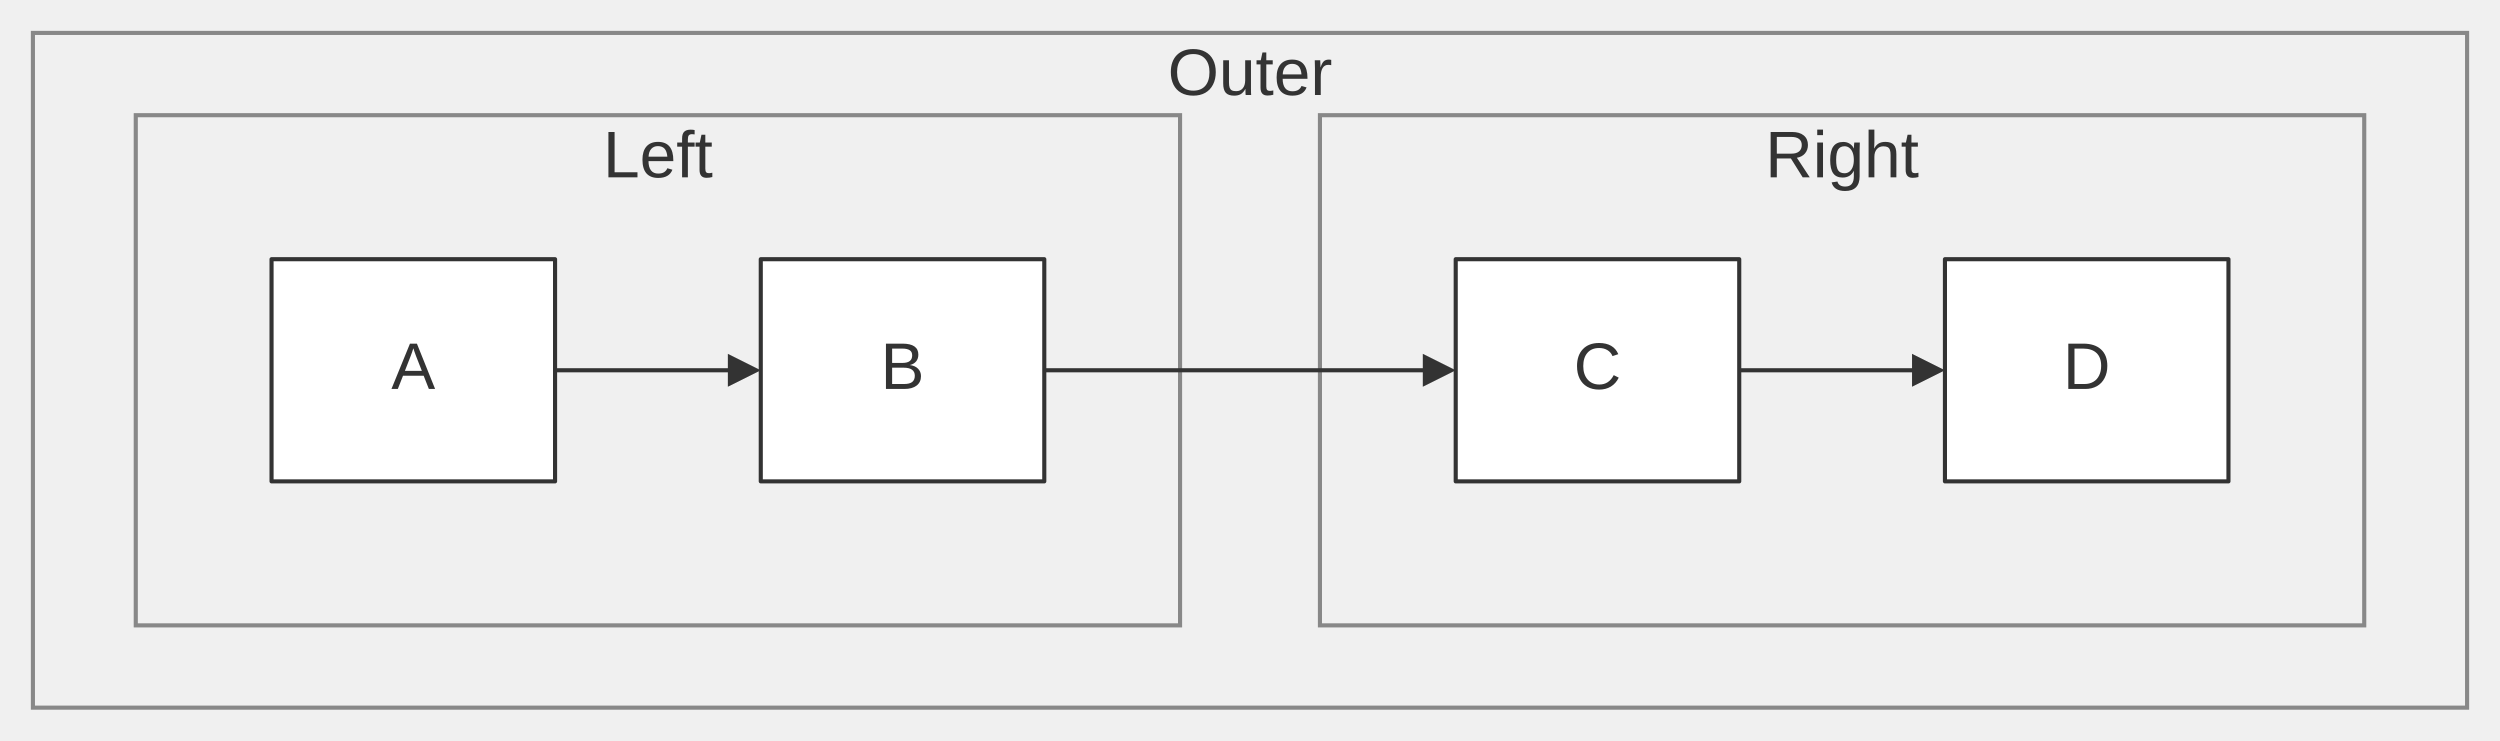
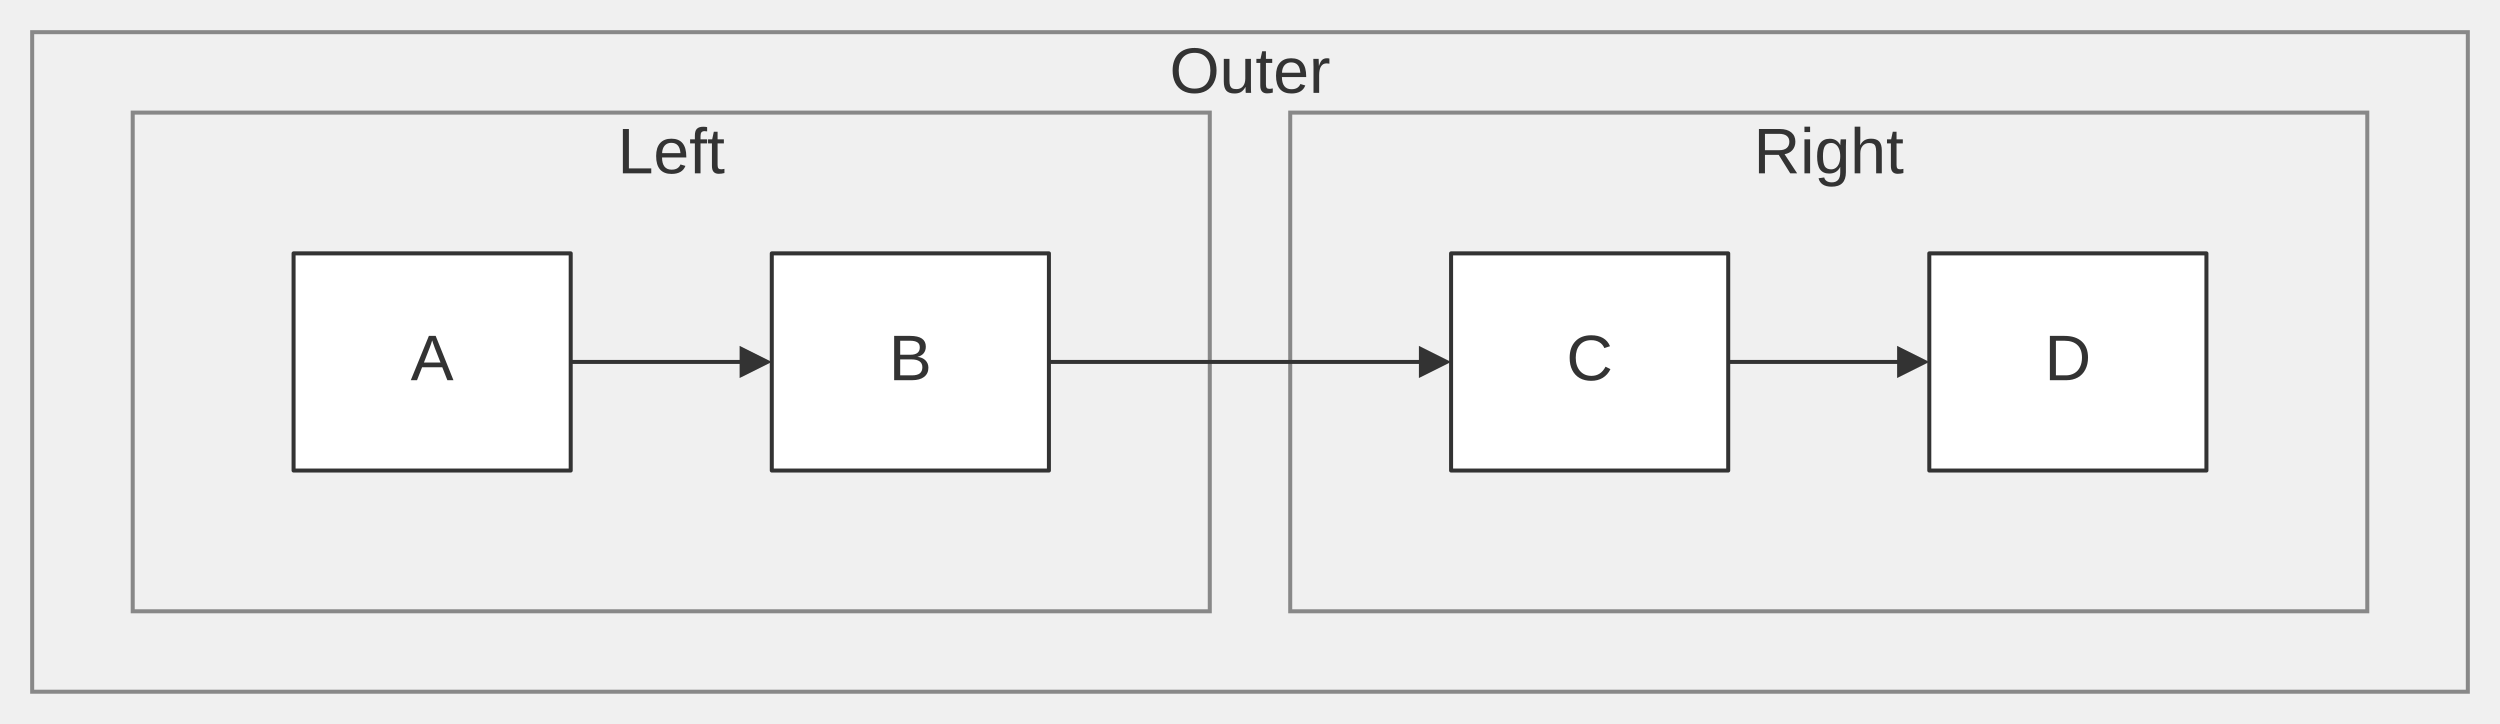
- <svg xmlns="http://www.w3.org/2000/svg" width="100%" viewBox="0 0 607.64 180.00" style="max-width: 607.64px; background-color: transparent;" font-family="&quot;trebuchet ms&quot;, verdana, arial, sans-serif" font-size="16.00">
+ <svg xmlns="http://www.w3.org/2000/svg" width="100%" viewBox="0 0 621.64 180.00" style="max-width: 621.64px; background-color: transparent;" font-family="&quot;trebuchet ms&quot;, verdana, arial, sans-serif" font-size="16.00">
  <defs>
    <marker id="arrowhead" viewBox="0 0 10.00 10.00" refX="5.00" refY="5.00" markerWidth="8.00" markerHeight="8.00" orient="auto-start-reverse" markerUnits="userSpaceOnUse">
      <path d="M 0 0 L 10.00 5.00 L 0 10.00 z" fill="#333" />
    </marker>
  </defs>
-   <g transform="translate(8.00,0.00)">
+   <g transform="translate(15.00,0.00)">
    <g class="clusters">
-       <rect class="subgraph" x="0.00" y="8.00" width="591.64" height="164.00" fill="none" stroke="#888" stroke-width="1.00" />
+       <rect class="subgraph" x="-7.00" y="8.00" width="605.64" height="164.00" fill="none" stroke="#888" stroke-width="1.00" />
      <text x="295.82" y="12.00" text-anchor="middle" dominant-baseline="hanging" fill="#333">Outer</text>
-       <rect class="subgraph" x="25.00" y="28.00" width="253.82" height="124.00" fill="none" stroke="#888" stroke-width="1.00" />
+       <rect class="subgraph" x="18.00" y="28.00" width="267.82" height="124.00" fill="none" stroke="#888" stroke-width="1.00" />
      <text x="151.91" y="32.00" text-anchor="middle" dominant-baseline="hanging" fill="#333">Left</text>
-       <rect class="subgraph" x="312.82" y="28.00" width="253.82" height="124.00" fill="none" stroke="#888" stroke-width="1.00" />
+       <rect class="subgraph" x="305.82" y="28.00" width="267.82" height="124.00" fill="none" stroke="#888" stroke-width="1.00" />
      <text x="439.73" y="32.00" text-anchor="middle" dominant-baseline="hanging" fill="#333">Right</text>
    </g>
    <g class="edgePaths">
      <path d="M126.91,90.00 L131.08,90.00 C135.24,90.00 143.58,90.00 151.24,90.00 C158.91,90.00 165.91,90.00 169.41,90.00 L172.91,90.00" stroke="#333" stroke-width="1.00" fill="none" stroke-linecap="round" stroke-linejoin="round" marker-end="url(#arrowhead)" />
      <path d="M414.73,90.00 L418.89,90.00 C423.06,90.00 431.39,90.00 439.06,90.00 C446.73,90.00 453.73,90.00 457.23,90.00 L460.73,90.00" stroke="#333" stroke-width="1.00" fill="none" stroke-linecap="round" stroke-linejoin="round" marker-end="url(#arrowhead)" />
      <path d="M245.82,90.00 L249.98,90.00 C254.15,90.00 262.48,90.00 270.82,90.00 C279.15,90.00 287.48,90.00 295.82,90.00 C304.15,90.00 312.48,90.00 320.15,90.00 C327.82,90.00 334.82,90.00 338.32,90.00 L341.82,90.00" stroke="#333" stroke-width="1.00" fill="none" stroke-linecap="round" stroke-linejoin="round" marker-end="url(#arrowhead)" />
    </g>
    <g class="edgeLabels">
    </g>
    <g class="nodes">
      <rect x="58.00" y="63.00" width="68.91" height="54.00" fill="white" stroke="#333" stroke-width="1.00" stroke-linejoin="round" />
      <text x="92.45" y="90.00" text-anchor="middle" dominant-baseline="middle" fill="#333">A</text>
      <rect x="176.91" y="63.00" width="68.91" height="54.00" fill="white" stroke="#333" stroke-width="1.00" stroke-linejoin="round" />
      <text x="211.36" y="90.00" text-anchor="middle" dominant-baseline="middle" fill="#333">B</text>
      <rect x="345.82" y="63.00" width="68.91" height="54.00" fill="white" stroke="#333" stroke-width="1.00" stroke-linejoin="round" />
      <text x="380.27" y="90.00" text-anchor="middle" dominant-baseline="middle" fill="#333">C</text>
      <rect x="464.73" y="63.00" width="68.91" height="54.00" fill="white" stroke="#333" stroke-width="1.00" stroke-linejoin="round" />
      <text x="499.18" y="90.00" text-anchor="middle" dominant-baseline="middle" fill="#333">D</text>
    </g>
  </g>
</svg>
